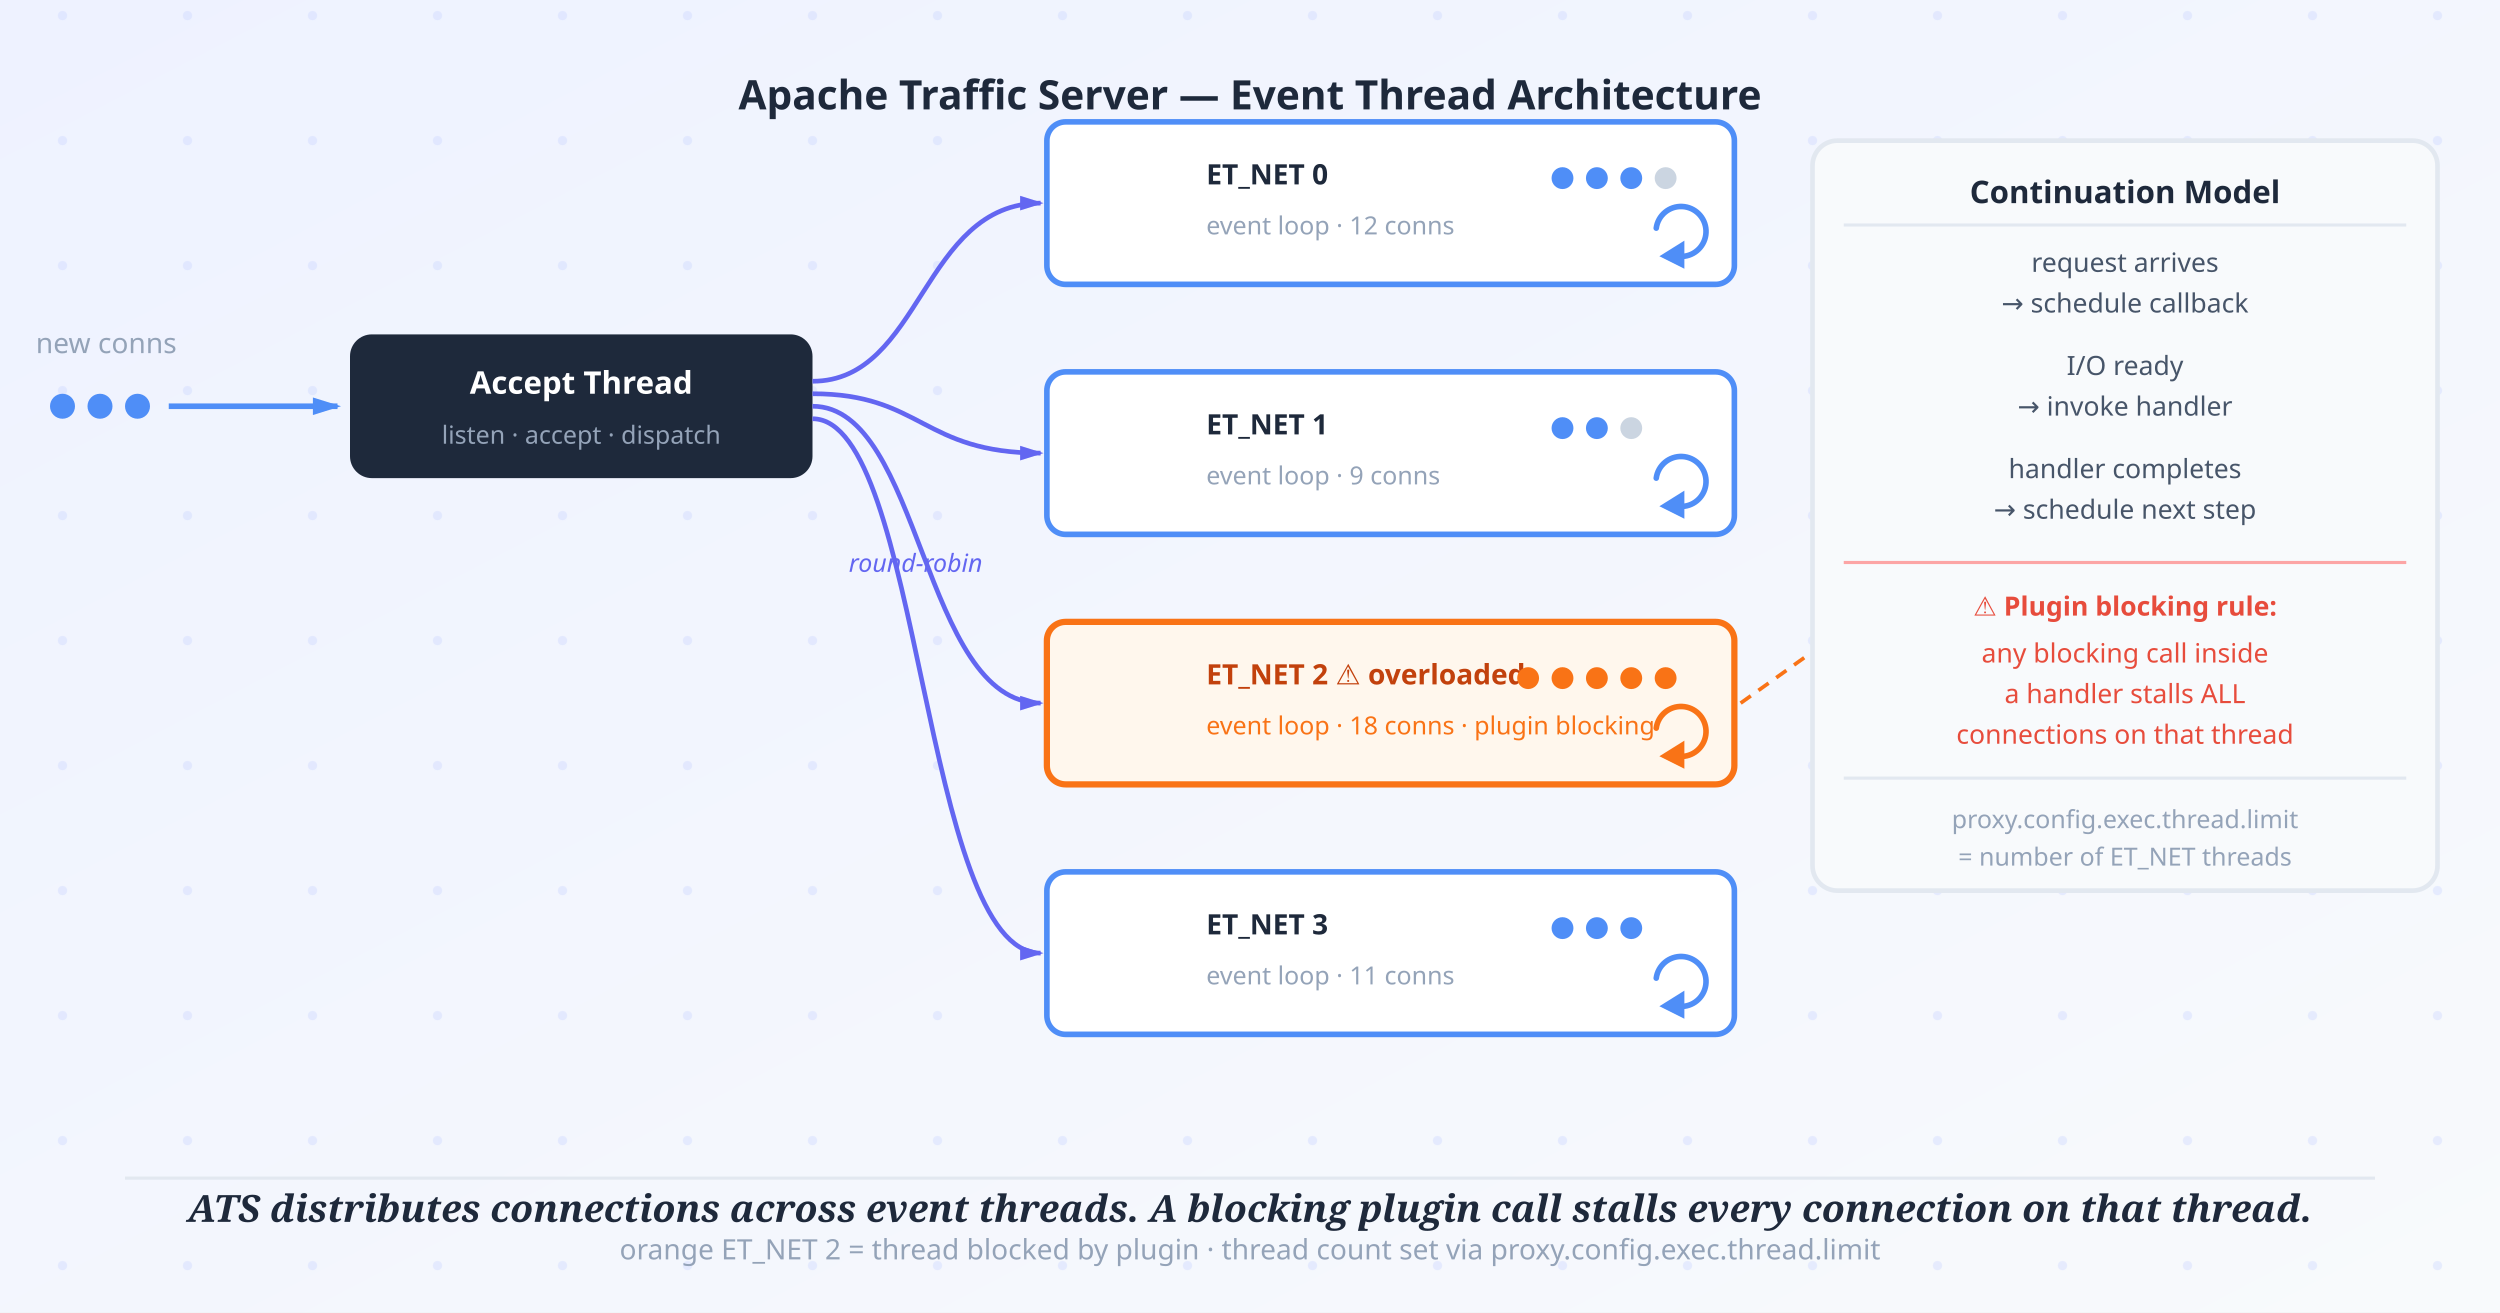
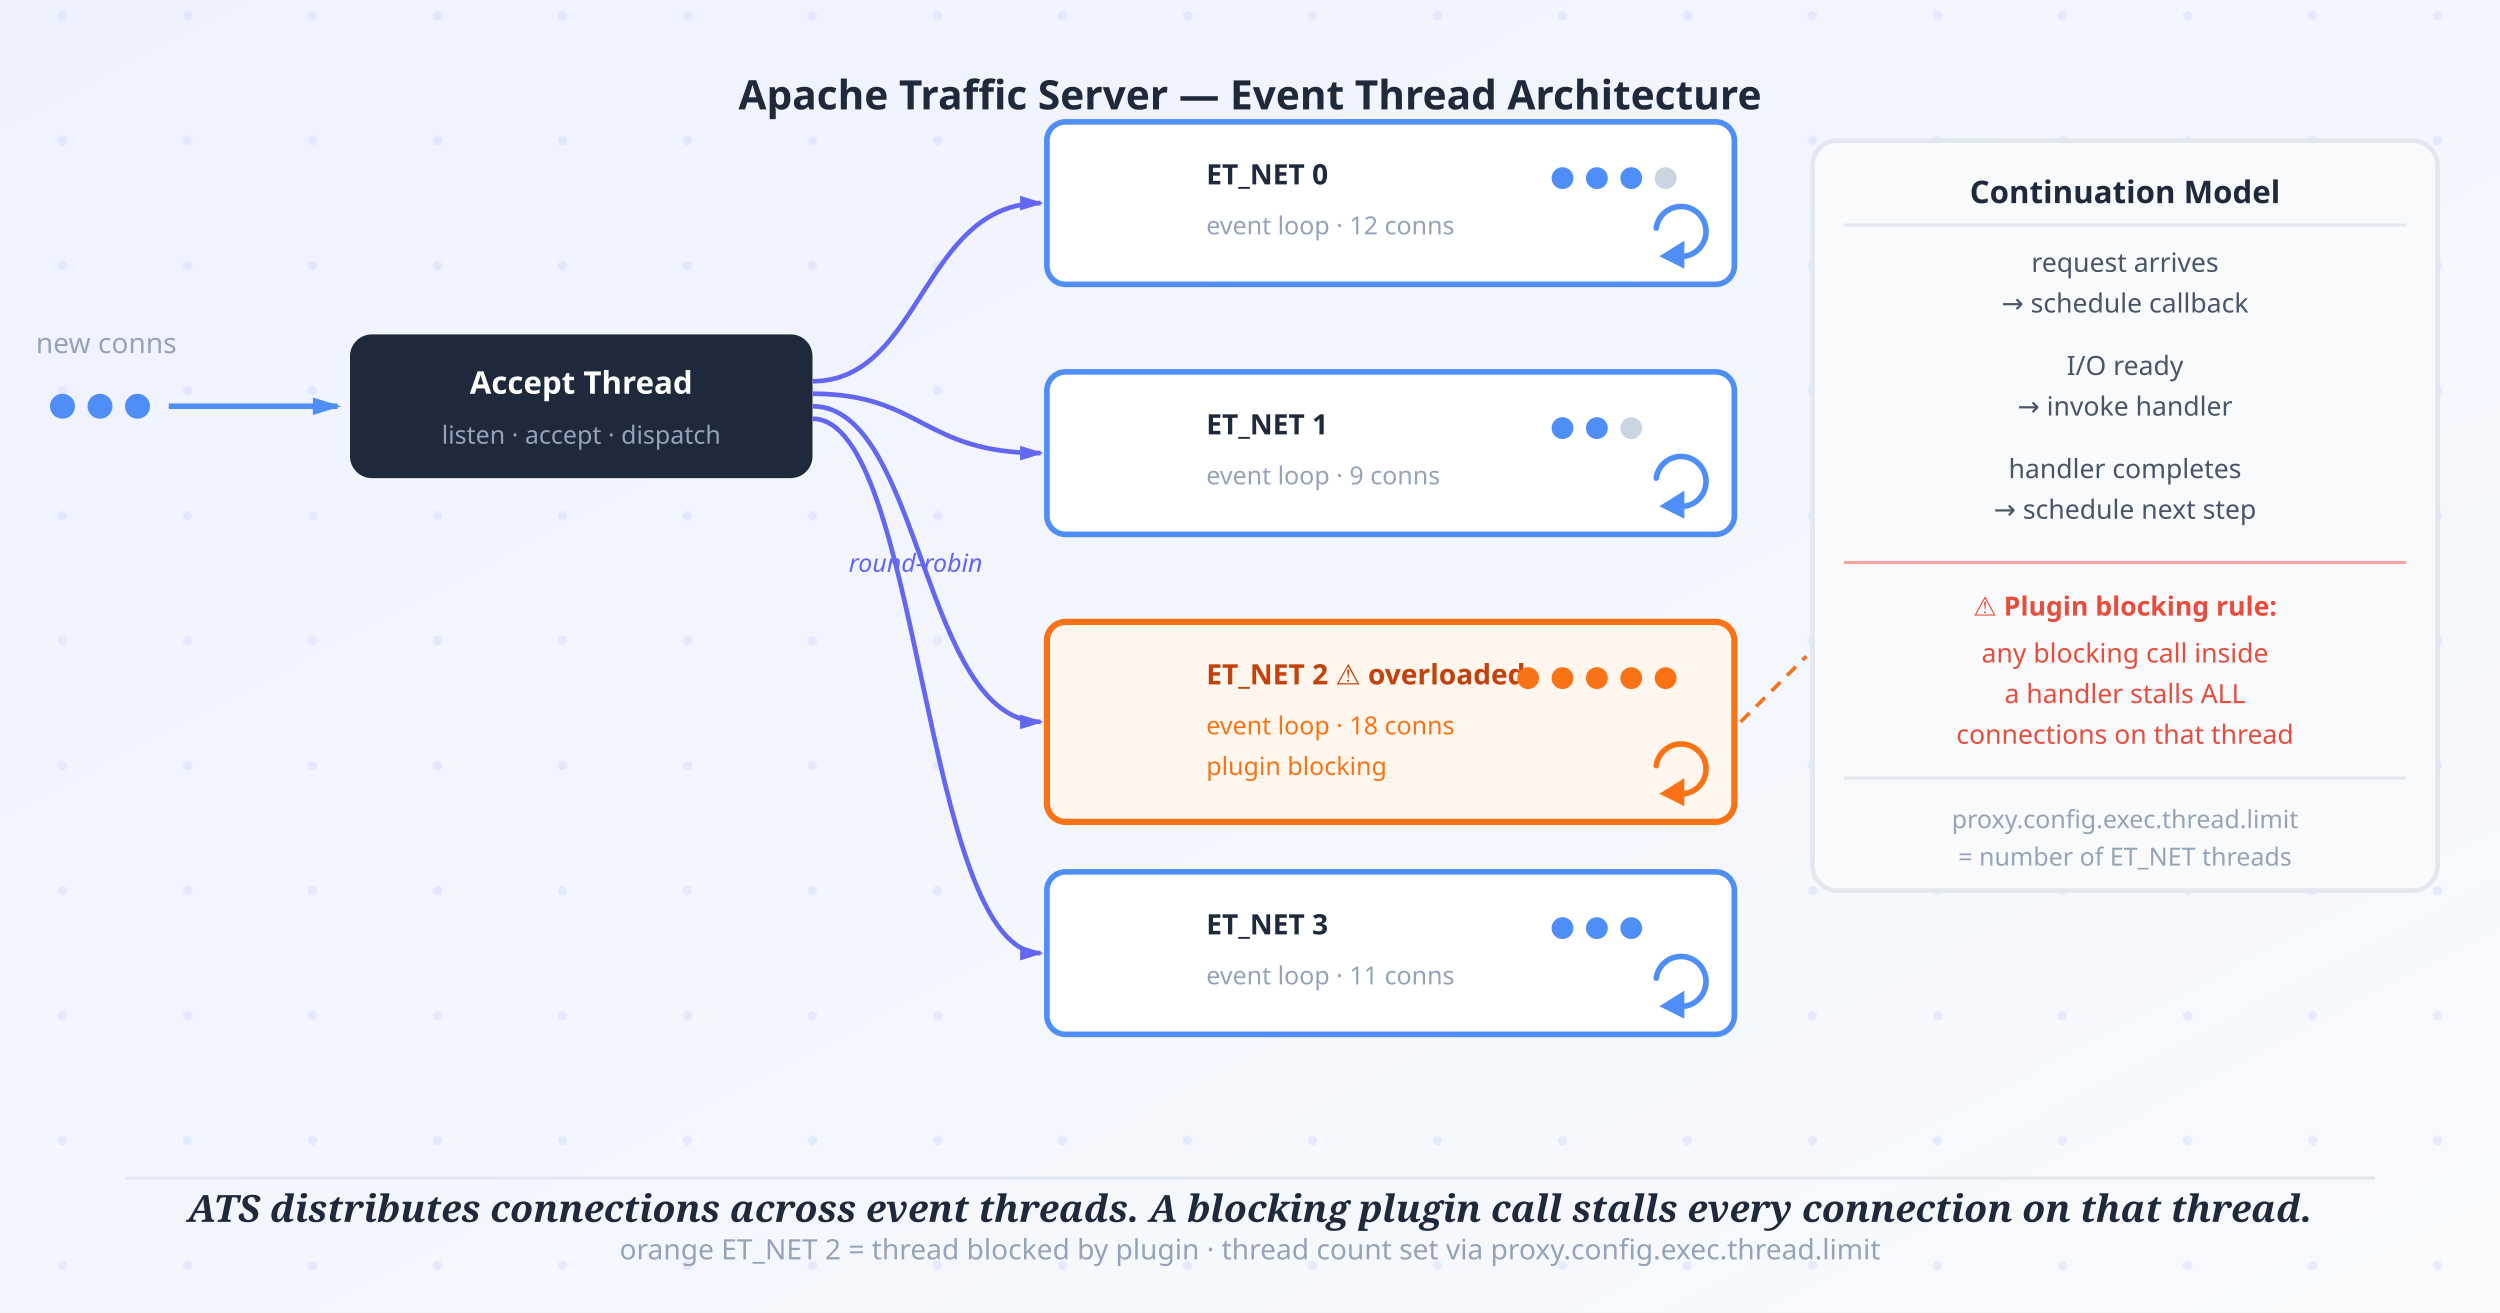
<svg xmlns="http://www.w3.org/2000/svg" viewBox="0 -25 800 420" width="800">
  <defs>
    <linearGradient id="bg" x1="0" y1="0" x2="1" y2="1">
      <stop offset="0%" stop-color="#eef2ff" />
      <stop offset="100%" stop-color="#f8fafc" />
    </linearGradient>
    <pattern id="dots" width="40" height="40" patternUnits="userSpaceOnUse">
      <circle cx="20" cy="20" r="1.5" fill="#c7d2fe" opacity="0.35" />
    </pattern>
    <marker id="arr-b" viewBox="0 0 8 5" refX="7" refY="2.5" markerWidth="5" markerHeight="5" orient="auto">
      <polygon points="0,0 8,2.5 0,5" fill="#6366f1" />
    </marker>
    <marker id="arr-n" viewBox="0 0 8 5" refX="7" refY="2.5" markerWidth="5" markerHeight="5" orient="auto">
      <polygon points="0,0 8,2.5 0,5" fill="#4f8ef7" />
    </marker>
  </defs>
  <rect x="0" y="-25" width="800" height="420" fill="url(#bg)" />
  <rect x="0" y="-25" width="800" height="420" fill="url(#dots)" />
  <text x="400" y="10" font-family="system-ui,sans-serif" font-size="13" font-weight="700" fill="#1e293b" text-anchor="middle">Apache Traffic Server — Event Thread Architecture</text>
  <text x="34" y="88" font-family="system-ui,sans-serif" font-size="9" fill="#94a3b8" text-anchor="middle">new conns</text>
  <circle cx="20" cy="105" r="4" fill="#4f8ef7" />
  <circle cx="32" cy="105" r="4" fill="#4f8ef7" />
  <circle cx="44" cy="105" r="4" fill="#4f8ef7" />
  <line x1="54" y1="105" x2="108" y2="105" stroke="#4f8ef7" stroke-width="1.8" marker-end="url(#arr-n)" />
  <rect x="112" y="82" width="148" height="46" rx="7" fill="#1e293b" />
  <text x="186" y="101" font-family="system-ui,sans-serif" font-size="10" font-weight="700" fill="white" text-anchor="middle">Accept Thread</text>
  <text x="186" y="117" font-family="system-ui,sans-serif" font-size="8" fill="#94a3b8" text-anchor="middle">listen · accept · dispatch</text>
  <path d="M 260 97  C 295 97  295 40  333 40" fill="none" stroke="#6366f1" stroke-width="1.5" marker-end="url(#arr-b)" />
  <path d="M 260 101 C 295 101 295 120 333 120" fill="none" stroke="#6366f1" stroke-width="1.5" marker-end="url(#arr-b)" />
-   <path d="M 260 105 C 295 105 295 200 333 200" fill="none" stroke="#6366f1" stroke-width="1.5" marker-end="url(#arr-b)" />
+   <path d="M 260 105 C 295 105 295 206 333 206" fill="none" stroke="#6366f1" stroke-width="1.5" marker-end="url(#arr-b)" />
  <path d="M 260 109 C 295 109 295 280 333 280" fill="none" stroke="#6366f1" stroke-width="1.5" marker-end="url(#arr-b)" />
  <text x="293" y="158" font-family="system-ui,sans-serif" font-size="8" fill="#6366f1" text-anchor="middle" font-style="italic">round-robin</text>
  <rect x="335" y="14" width="220" height="52" rx="6" fill="white" stroke="#4f8ef7" stroke-width="1.8" />
  <text x="386" y="34" font-family="system-ui,sans-serif" font-size="9" font-weight="700" fill="#1e293b">ET_NET 0</text>
  <text x="386" y="50" font-family="system-ui,sans-serif" font-size="8" fill="#94a3b8">event loop · 12 conns</text>
  <circle cx="500" cy="32" r="3.5" fill="#4f8ef7" />
  <circle cx="511" cy="32" r="3.5" fill="#4f8ef7" />
  <circle cx="522" cy="32" r="3.5" fill="#4f8ef7" />
  <circle cx="533" cy="32" r="3.5" fill="#cbd5e1" />
  <path d="M 530 48 A 8 8 0 1 1 539 57" fill="none" stroke="#4f8ef7" stroke-width="1.8" stroke-linecap="round" />
  <polygon points="539,52 539,61 531,57" fill="#4f8ef7" />
  <rect x="335" y="94" width="220" height="52" rx="6" fill="white" stroke="#4f8ef7" stroke-width="1.8" />
  <text x="386" y="114" font-family="system-ui,sans-serif" font-size="9" font-weight="700" fill="#1e293b">ET_NET 1</text>
  <text x="386" y="130" font-family="system-ui,sans-serif" font-size="8" fill="#94a3b8">event loop · 9 conns</text>
  <circle cx="500" cy="112" r="3.5" fill="#4f8ef7" />
  <circle cx="511" cy="112" r="3.5" fill="#4f8ef7" />
  <circle cx="522" cy="112" r="3.5" fill="#cbd5e1" />
  <path d="M 530 128 A 8 8 0 1 1 539 137" fill="none" stroke="#4f8ef7" stroke-width="1.8" stroke-linecap="round" />
  <polygon points="539,132 539,141 531,137" fill="#4f8ef7" />
-   <rect x="335" y="174" width="220" height="52" rx="6" fill="#fff7ed" stroke="#f97316" stroke-width="2" />
+   <rect x="335" y="174" width="220" height="64" rx="6" fill="#fff7ed" stroke="#f97316" stroke-width="2" />
  <text x="386" y="194" font-family="system-ui,sans-serif" font-size="9" font-weight="700" fill="#c2410c">ET_NET 2  ⚠ overloaded</text>
-   <text x="386" y="210" font-family="system-ui,sans-serif" font-size="8" fill="#f97316">event loop · 18 conns · plugin blocking</text>
+   <text x="386" y="210" font-family="system-ui,sans-serif" font-size="8" fill="#f97316">event loop · 18 conns</text>
+   <text x="386" y="223" font-family="system-ui,sans-serif" font-size="8" fill="#f97316">plugin blocking</text>
  <circle cx="489" cy="192" r="3.5" fill="#f97316" />
  <circle cx="500" cy="192" r="3.5" fill="#f97316" />
  <circle cx="511" cy="192" r="3.5" fill="#f97316" />
  <circle cx="522" cy="192" r="3.5" fill="#f97316" />
  <circle cx="533" cy="192" r="3.5" fill="#f97316" />
-   <path d="M 530 208 A 8 8 0 1 1 539 217" fill="none" stroke="#f97316" stroke-width="1.8" stroke-linecap="round" />
-   <polygon points="539,212 539,221 531,217" fill="#f97316" />
+   <path d="M 530 220 A 8 8 0 1 1 539 229" fill="none" stroke="#f97316" stroke-width="1.8" stroke-linecap="round" />
+   <polygon points="539,224 539,233 531,229" fill="#f97316" />
  <rect x="335" y="254" width="220" height="52" rx="6" fill="white" stroke="#4f8ef7" stroke-width="1.8" />
  <text x="386" y="274" font-family="system-ui,sans-serif" font-size="9" font-weight="700" fill="#1e293b">ET_NET 3</text>
  <text x="386" y="290" font-family="system-ui,sans-serif" font-size="8" fill="#94a3b8">event loop · 11 conns</text>
  <circle cx="500" cy="272" r="3.5" fill="#4f8ef7" />
  <circle cx="511" cy="272" r="3.5" fill="#4f8ef7" />
  <circle cx="522" cy="272" r="3.5" fill="#4f8ef7" />
  <path d="M 530 288 A 8 8 0 1 1 539 297" fill="none" stroke="#4f8ef7" stroke-width="1.8" stroke-linecap="round" />
  <polygon points="539,292 539,301 531,297" fill="#4f8ef7" />
  <rect x="580" y="20" width="200" height="240" rx="8" fill="#f8fafc" stroke="#e2e8f0" stroke-width="1.5" />
  <text x="680" y="40" font-family="system-ui,sans-serif" font-size="10" font-weight="700" fill="#1e293b" text-anchor="middle">Continuation Model</text>
  <line x1="590" y1="47" x2="770" y2="47" stroke="#e2e8f0" stroke-width="1" />
  <text x="680" y="62" font-family="system-ui,sans-serif" font-size="8.5" fill="#475569" text-anchor="middle">request arrives</text>
  <text x="680" y="75" font-family="system-ui,sans-serif" font-size="8.5" fill="#475569" text-anchor="middle">→ schedule callback</text>
  <text x="680" y="95" font-family="system-ui,sans-serif" font-size="8.5" fill="#475569" text-anchor="middle">I/O ready</text>
  <text x="680" y="108" font-family="system-ui,sans-serif" font-size="8.5" fill="#475569" text-anchor="middle">→ invoke handler</text>
  <text x="680" y="128" font-family="system-ui,sans-serif" font-size="8.5" fill="#475569" text-anchor="middle">handler completes</text>
  <text x="680" y="141" font-family="system-ui,sans-serif" font-size="8.5" fill="#475569" text-anchor="middle">→ schedule next step</text>
  <line x1="590" y1="155" x2="770" y2="155" stroke="#fca5a5" stroke-width="1" />
  <text x="680" y="172" font-family="system-ui,sans-serif" font-size="8.5" fill="#e74c3c" text-anchor="middle" font-weight="600">⚠  Plugin blocking rule:</text>
  <text x="680" y="187" font-family="system-ui,sans-serif" font-size="8.5" fill="#e74c3c" text-anchor="middle">any blocking call inside</text>
  <text x="680" y="200" font-family="system-ui,sans-serif" font-size="8.5" fill="#e74c3c" text-anchor="middle">a handler stalls ALL</text>
  <text x="680" y="213" font-family="system-ui,sans-serif" font-size="8.5" fill="#e74c3c" text-anchor="middle">connections on that thread</text>
  <line x1="590" y1="224" x2="770" y2="224" stroke="#e2e8f0" stroke-width="1" />
  <text x="680" y="240" font-family="system-ui,sans-serif" font-size="8" fill="#94a3b8" text-anchor="middle">proxy.config.exec.thread.limit</text>
  <text x="680" y="252" font-family="system-ui,sans-serif" font-size="8" fill="#94a3b8" text-anchor="middle">= number of ET_NET threads</text>
-   <line x1="557" y1="200" x2="578" y2="185" stroke="#f97316" stroke-width="1.2" stroke-dasharray="4 3" />
+   <line x1="557" y1="206" x2="578" y2="185" stroke="#f97316" stroke-width="1.2" stroke-dasharray="4 3" />
  <line x1="40" y1="352" x2="760" y2="352" stroke="#e2e8f0" stroke-width="1" />
  <text x="400" y="366" font-family="Georgia,serif" font-size="12" font-weight="700" font-style="italic" fill="#1e293b" text-anchor="middle">ATS distributes connections across event threads. A blocking plugin call stalls every connection on that thread.</text>
  <text x="400" y="378" font-family="system-ui,sans-serif" font-size="9" fill="#94a3b8" text-anchor="middle">orange ET_NET 2 = thread blocked by plugin · thread count set via proxy.config.exec.thread.limit</text>
</svg>
